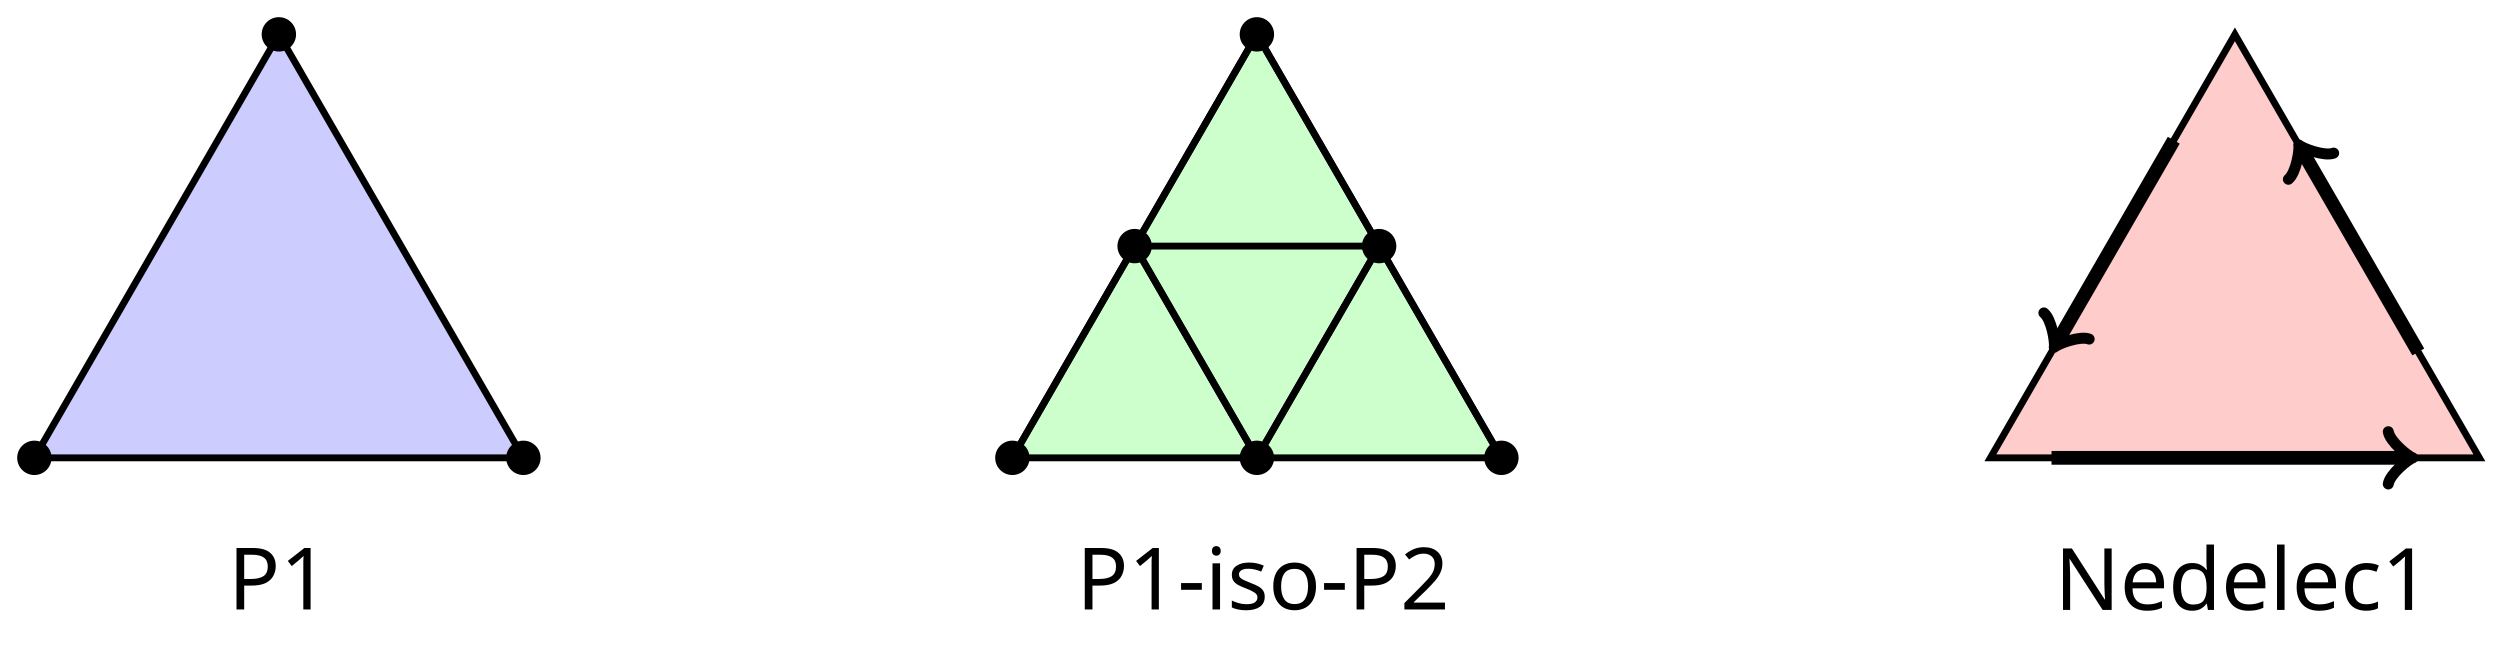
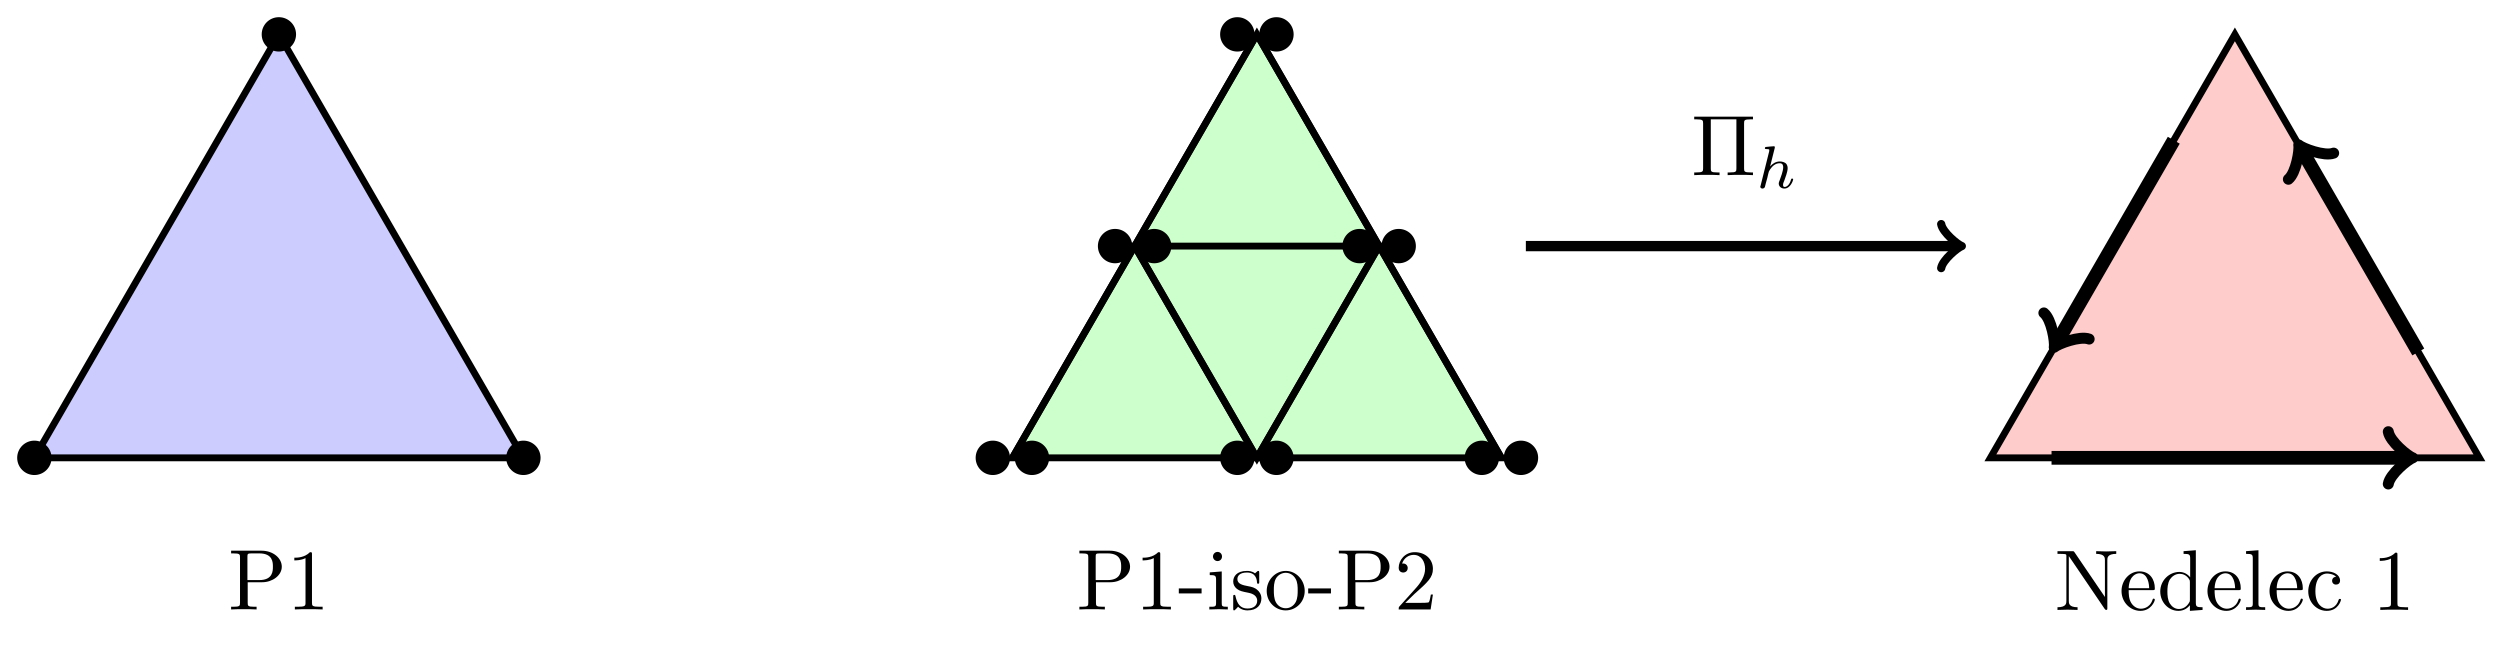
- <svg xmlns="http://www.w3.org/2000/svg" version="1.1" id="svg2" width="386.455" height="101.368" viewBox="0 0 386.455 101.368">
-   <defs id="defs6" />
-   <g id="g8" transform="matrix(1.333333,0,0,-1.333333,0,101.368)">
-     <g id="g10" transform="translate(3.985,22.946)">
-       <g id="g12">
-         <g id="g14">
-           <g id="g16">
-             <g id="g18">
-               <path d="M 0,0 H 56.694 L 28.347,49.097 Z" style="fill:#ccccff;fill-opacity:1;fill-rule:nonzero;stroke:#000000;stroke-width:0.797;stroke-linecap:butt;stroke-linejoin:miter;stroke-miterlimit:10;stroke-dasharray:none;stroke-opacity:1" id="path20" />
-             </g>
-             <g id="g22">
-               <path d="M 1.993,0 C 1.993,1.1 1.1,1.993 0,1.993 -1.1,1.993 -1.993,1.1 -1.993,0 c 0,-1.1 0.892,-1.993 1.993,-1.993 1.1,0 1.993,0.892 1.993,1.993 z" style="fill:#000000;fill-opacity:1;fill-rule:nonzero;stroke:none" id="path24" />
-             </g>
-             <g id="g26">
-               <path d="m 58.686,0 c 0,1.1 -0.892,1.993 -1.993,1.993 -1.1,0 -1.993,-0.892 -1.993,-1.993 0,-1.1 0.892,-1.993 1.993,-1.993 1.1,0 1.993,0.892 1.993,1.993 z" style="fill:#000000;fill-opacity:1;fill-rule:nonzero;stroke:none" id="path28" />
-             </g>
-             <g id="g30">
-               <path d="m 30.339,49.097 c 0,1.1 -0.892,1.993 -1.993,1.993 -1.1,0 -1.993,-0.892 -1.993,-1.993 0,-1.1 0.892,-1.993 1.993,-1.993 1.1,0 1.993,0.892 1.993,1.993 z" style="fill:#000000;fill-opacity:1;fill-rule:nonzero;stroke:none" id="path32" />
-             </g>
-             <g id="g34">
-               <g id="g36" transform="translate(22.466,-17.578)">
-                 <g id="g38">
-                   <g id="g40" transform="translate(-26.451,-5.368)">
-                     <text xml:space="preserve" transform="matrix(1,0,0,-1,26.451,5.368)" style="font-variant:normal;font-weight:normal;font-size:9.963px;font-family:CMR10;-inkscape-font-specification:CMR10;writing-mode:lr-tb;fill:#000000;fill-opacity:1;fill-rule:nonzero;stroke:none" id="text44">
-                       <tspan x="0 6.781" y="0" id="tspan42">P1</tspan>
-                     </text>
-                     <g id="g46" transform="translate(26.451,5.368)" />
-                   </g>
-                 </g>
-                 <g id="g48" transform="translate(-22.466,17.578)" />
-               </g>
-             </g>
-           </g>
-           <g id="g50">
-             <g id="g52">
-               <path d="m 113.387,0 h 56.694 l -28.347,49.097 z" style="fill:#ccffcc;fill-opacity:1;fill-rule:nonzero;stroke:#000000;stroke-width:0.797;stroke-linecap:butt;stroke-linejoin:miter;stroke-miterlimit:10;stroke-dasharray:none;stroke-opacity:1" id="path54" />
-             </g>
-             <g id="g56">
-               <path d="m 141.734,0 14.173,24.548 h -28.347 z" style="fill:none;stroke:#000000;stroke-width:0.797;stroke-linecap:butt;stroke-linejoin:miter;stroke-miterlimit:10;stroke-dasharray:none;stroke-opacity:1" id="path58" />
-             </g>
-             <g id="g60">
-               <path d="m 113.387,0 14.173,24.548" style="fill:none;stroke:#000000;stroke-width:0.797;stroke-linecap:butt;stroke-linejoin:miter;stroke-miterlimit:10;stroke-dasharray:none;stroke-opacity:1" id="path62" />
-             </g>
-             <g id="g64">
-               <path d="M 170.081,0 155.907,24.548" style="fill:none;stroke:#000000;stroke-width:0.797;stroke-linecap:butt;stroke-linejoin:miter;stroke-miterlimit:10;stroke-dasharray:none;stroke-opacity:1" id="path66" />
-             </g>
-             <g id="g68">
-               <path d="M 141.734,49.097 127.561,24.548" style="fill:none;stroke:#000000;stroke-width:0.797;stroke-linecap:butt;stroke-linejoin:miter;stroke-miterlimit:10;stroke-dasharray:none;stroke-opacity:1" id="path70" />
-             </g>
-             <g id="g72">
-               <path d="m 141.734,49.097 14.173,-24.548" style="fill:none;stroke:#000000;stroke-width:0.797;stroke-linecap:butt;stroke-linejoin:miter;stroke-miterlimit:10;stroke-dasharray:none;stroke-opacity:1" id="path74" />
-             </g>
-             <g id="g76">
-               <path d="M 141.734,0 127.561,24.548" style="fill:none;stroke:#000000;stroke-width:0.797;stroke-linecap:butt;stroke-linejoin:miter;stroke-miterlimit:10;stroke-dasharray:none;stroke-opacity:1" id="path78" />
-             </g>
-             <g id="g80">
-               <path d="m 141.734,0 14.173,24.548" style="fill:none;stroke:#000000;stroke-width:0.797;stroke-linecap:butt;stroke-linejoin:miter;stroke-miterlimit:10;stroke-dasharray:none;stroke-opacity:1" id="path82" />
-             </g>
-             <g id="g84">
-               <path d="m 115.38,0 c 0,1.1 -0.892,1.993 -1.993,1.993 -1.1,0 -1.993,-0.892 -1.993,-1.993 0,-1.1 0.892,-1.993 1.993,-1.993 1.1,0 1.993,0.892 1.993,1.993 z" style="fill:#000000;fill-opacity:1;fill-rule:nonzero;stroke:none" id="path86" />
-             </g>
-             <g id="g88">
-               <path d="m 172.073,0 c 0,1.1 -0.892,1.993 -1.993,1.993 -1.1,0 -1.993,-0.892 -1.993,-1.993 0,-1.1 0.892,-1.993 1.993,-1.993 1.1,0 1.993,0.892 1.993,1.993 z" style="fill:#000000;fill-opacity:1;fill-rule:nonzero;stroke:none" id="path90" />
-             </g>
-             <g id="g92">
-               <path d="m 143.727,49.097 c 0,1.1 -0.892,1.993 -1.993,1.993 -1.1,0 -1.993,-0.892 -1.993,-1.993 0,-1.1 0.892,-1.993 1.993,-1.993 1.1,0 1.993,0.892 1.993,1.993 z" style="fill:#000000;fill-opacity:1;fill-rule:nonzero;stroke:none" id="path94" />
-             </g>
-             <g id="g96">
-               <path d="m 143.727,0 c 0,1.1 -0.892,1.993 -1.993,1.993 -1.1,0 -1.993,-0.892 -1.993,-1.993 0,-1.1 0.892,-1.993 1.993,-1.993 1.1,0 1.993,0.892 1.993,1.993 z" style="fill:#000000;fill-opacity:1;fill-rule:nonzero;stroke:none" id="path98" />
-             </g>
-             <g id="g100">
-               <path d="m 129.553,24.548 c 0,1.1 -0.892,1.993 -1.993,1.993 -1.1,0 -1.993,-0.892 -1.993,-1.993 0,-1.1 0.892,-1.993 1.993,-1.993 1.1,0 1.993,0.892 1.993,1.993 z" style="fill:#000000;fill-opacity:1;fill-rule:nonzero;stroke:none" id="path102" />
-             </g>
-             <g id="g104">
-               <path d="m 157.9,24.548 c 0,1.1 -0.892,1.993 -1.993,1.993 -1.1,0 -1.993,-0.892 -1.993,-1.993 0,-1.1 0.892,-1.993 1.993,-1.993 1.1,0 1.993,0.892 1.993,1.993 z" style="fill:#000000;fill-opacity:1;fill-rule:nonzero;stroke:none" id="path106" />
-             </g>
-             <g id="g108">
-               <g id="g110" transform="translate(120.811,-17.578)">
-                 <g id="g112">
-                   <g id="g114" transform="translate(-124.796,-5.368)">
-                     <text xml:space="preserve" transform="matrix(1,0,0,-1,124.796,5.368)" style="font-variant:normal;font-weight:normal;font-size:9.963px;font-family:CMR10;-inkscape-font-specification:CMR10;writing-mode:lr-tb;fill:#000000;fill-opacity:1;fill-rule:nonzero;stroke:none" id="text118">
-                       <tspan x="0 6.781 11.762 15.082 17.85 21.779 26.761 30.081 36.862" y="0" id="tspan116">P1-iso-P2</tspan>
-                     </text>
-                     <g id="g120" transform="translate(124.796,5.368)" />
-                   </g>
-                 </g>
-                 <g id="g122" transform="translate(-120.811,17.578)" />
-               </g>
-             </g>
-           </g>
-           <g id="g124">
-             <g id="g126">
-               <path d="M 226.774,0 H 283.468 L 255.121,49.097 Z" style="fill:#ffcccc;fill-opacity:1;fill-rule:nonzero;stroke:#000000;stroke-width:0.797;stroke-linecap:butt;stroke-linejoin:miter;stroke-miterlimit:10;stroke-dasharray:none;stroke-opacity:1" id="path128" />
-             </g>
-             <g id="g130">
-               <path d="m 233.861,0 h 41.315" style="fill:none;stroke:#000000;stroke-width:1.594;stroke-linecap:butt;stroke-linejoin:miter;stroke-miterlimit:10;stroke-dasharray:none;stroke-opacity:1" id="path132" />
-               <g id="g134" transform="translate(275.1759)">
-                 <g id="g136">
-                   <path d="M -2.271,3.029 C -2.082,1.893 0,0.189 0.568,0 0,-0.189 -2.082,-1.893 -2.271,-3.029" style="fill:none;stroke:#000000;stroke-width:1.275;stroke-linecap:round;stroke-linejoin:round;stroke-miterlimit:10;stroke-dasharray:none;stroke-opacity:1" id="path138" />
-                 </g>
-               </g>
-             </g>
-             <g id="g140">
-               <path d="m 276.381,12.274 -13.571,23.504" style="fill:none;stroke:#000000;stroke-width:1.594;stroke-linecap:butt;stroke-linejoin:miter;stroke-miterlimit:10;stroke-dasharray:none;stroke-opacity:1" id="path142" />
-               <g id="g144" transform="matrix(-0.5,0.86601,-0.86601,-0.5,262.8107,35.7784)">
-                 <g id="g146">
-                   <path d="M -2.271,3.029 C -2.082,1.893 0,0.189 0.568,0 0,-0.189 -2.082,-1.893 -2.271,-3.029" style="fill:none;stroke:#000000;stroke-width:1.275;stroke-linecap:round;stroke-linejoin:round;stroke-miterlimit:10;stroke-dasharray:none;stroke-opacity:1" id="path148" />
-                 </g>
-               </g>
-             </g>
-             <g id="g150">
-               <path d="M 248.035,36.822 234.464,13.318" style="fill:none;stroke:#000000;stroke-width:1.594;stroke-linecap:butt;stroke-linejoin:miter;stroke-miterlimit:10;stroke-dasharray:none;stroke-opacity:1" id="path152" />
-               <g id="g154" transform="matrix(-0.5,-0.86601,0.86601,-0.5,234.4639,13.3181)">
-                 <g id="g156">
-                   <path d="M -2.271,3.029 C -2.082,1.893 0,0.189 0.568,0 0,-0.189 -2.082,-1.893 -2.271,-3.029" style="fill:none;stroke:#000000;stroke-width:1.275;stroke-linecap:round;stroke-linejoin:round;stroke-miterlimit:10;stroke-dasharray:none;stroke-opacity:1" id="path158" />
-                 </g>
-               </g>
-             </g>
-             <g id="g160">
-               <g id="g162" transform="translate(234.224,-17.633)">
-                 <g id="g164">
-                   <g id="g166" transform="translate(-238.209,-5.313)">
-                     <text xml:space="preserve" transform="matrix(1,0,0,-1,238.209,5.313)" style="font-variant:normal;font-weight:normal;font-size:9.963px;font-family:CMR10;-inkscape-font-specification:CMR10;writing-mode:lr-tb;fill:#000000;fill-opacity:1;fill-rule:nonzero;stroke:none" id="text170">
-                       <tspan x="0 7.472 11.899 17.435 21.862 24.63 29.057 36.802" y="0" id="tspan168">Nedelec1</tspan>
-                     </text>
-                     <g id="g172" transform="translate(238.209,5.313)" />
-                   </g>
-                 </g>
-                 <g id="g174" transform="translate(-234.224,17.633)" />
-               </g>
-             </g>
-           </g>
-         </g>
+ <svg xmlns="http://www.w3.org/2000/svg" xmlns:xlink="http://www.w3.org/1999/xlink" width="289.841pt" height="76.026pt" viewBox="0 0 289.841 76.026">
+   <defs>
+     <g>
+       <g id="glyph-0-0">
+         <path d="M 2.266 -3.156 L 3.953 -3.156 C 5.141 -3.156 6.219 -3.953 6.219 -4.953 C 6.219 -5.938 5.234 -6.812 3.875 -6.812 L 0.344 -6.812 L 0.344 -6.5 L 0.594 -6.5 C 1.359 -6.5 1.375 -6.391 1.375 -6.031 L 1.375 -0.781 C 1.375 -0.422 1.359 -0.312 0.594 -0.312 L 0.344 -0.312 L 0.344 0 C 0.703 -0.031 1.438 -0.031 1.812 -0.031 C 2.188 -0.031 2.938 -0.031 3.297 0 L 3.297 -0.312 L 3.047 -0.312 C 2.281 -0.312 2.266 -0.422 2.266 -0.781 Z M 2.234 -3.406 L 2.234 -6.094 C 2.234 -6.438 2.25 -6.5 2.719 -6.5 L 3.609 -6.5 C 5.188 -6.5 5.188 -5.438 5.188 -4.953 C 5.188 -4.484 5.188 -3.406 3.609 -3.406 Z M 2.234 -3.406 " />
+       </g>
+       <g id="glyph-0-1">
+         <path d="M 2.938 -6.375 C 2.938 -6.625 2.938 -6.641 2.703 -6.641 C 2.078 -6 1.203 -6 0.891 -6 L 0.891 -5.688 C 1.094 -5.688 1.672 -5.688 2.188 -5.953 L 2.188 -0.781 C 2.188 -0.422 2.156 -0.312 1.266 -0.312 L 0.953 -0.312 L 0.953 0 C 1.297 -0.031 2.156 -0.031 2.562 -0.031 C 2.953 -0.031 3.828 -0.031 4.172 0 L 4.172 -0.312 L 3.859 -0.312 C 2.953 -0.312 2.938 -0.422 2.938 -0.781 Z M 2.938 -6.375 " />
+       </g>
+       <g id="glyph-0-2">
+         <path d="M 2.75 -1.859 L 2.75 -2.438 L 0.109 -2.438 L 0.109 -1.859 Z M 2.75 -1.859 " />
+       </g>
+       <g id="glyph-0-3">
+         <path d="M 1.766 -4.406 L 0.375 -4.297 L 0.375 -3.984 C 1.016 -3.984 1.109 -3.922 1.109 -3.438 L 1.109 -0.75 C 1.109 -0.312 1 -0.312 0.328 -0.312 L 0.328 0 C 0.641 -0.016 1.188 -0.031 1.422 -0.031 C 1.781 -0.031 2.125 -0.016 2.469 0 L 2.469 -0.312 C 1.797 -0.312 1.766 -0.359 1.766 -0.75 Z M 1.797 -6.141 C 1.797 -6.453 1.562 -6.672 1.281 -6.672 C 0.969 -6.672 0.75 -6.406 0.75 -6.141 C 0.75 -5.875 0.969 -5.609 1.281 -5.609 C 1.562 -5.609 1.797 -5.828 1.797 -6.141 Z M 1.797 -6.141 " />
+       </g>
+       <g id="glyph-0-4">
+         <path d="M 2.078 -1.938 C 2.297 -1.891 3.109 -1.734 3.109 -1.016 C 3.109 -0.516 2.766 -0.109 1.984 -0.109 C 1.141 -0.109 0.781 -0.672 0.594 -1.531 C 0.562 -1.656 0.562 -1.688 0.453 -1.688 C 0.328 -1.688 0.328 -1.625 0.328 -1.453 L 0.328 -0.125 C 0.328 0.047 0.328 0.109 0.438 0.109 C 0.484 0.109 0.5 0.094 0.688 -0.094 C 0.703 -0.109 0.703 -0.125 0.891 -0.312 C 1.328 0.094 1.781 0.109 1.984 0.109 C 3.125 0.109 3.594 -0.562 3.594 -1.281 C 3.594 -1.797 3.297 -2.109 3.172 -2.219 C 2.844 -2.547 2.453 -2.625 2.031 -2.703 C 1.469 -2.812 0.812 -2.938 0.812 -3.516 C 0.812 -3.875 1.062 -4.281 1.922 -4.281 C 3.016 -4.281 3.078 -3.375 3.094 -3.078 C 3.094 -2.984 3.188 -2.984 3.203 -2.984 C 3.344 -2.984 3.344 -3.031 3.344 -3.219 L 3.344 -4.234 C 3.344 -4.391 3.344 -4.469 3.234 -4.469 C 3.188 -4.469 3.156 -4.469 3.031 -4.344 C 3 -4.312 2.906 -4.219 2.859 -4.188 C 2.484 -4.469 2.078 -4.469 1.922 -4.469 C 0.703 -4.469 0.328 -3.797 0.328 -3.234 C 0.328 -2.891 0.484 -2.609 0.75 -2.391 C 1.078 -2.141 1.359 -2.078 2.078 -1.938 Z M 2.078 -1.938 " />
+       </g>
+       <g id="glyph-0-5">
+         <path d="M 4.688 -2.141 C 4.688 -3.406 3.703 -4.469 2.5 -4.469 C 1.25 -4.469 0.281 -3.375 0.281 -2.141 C 0.281 -0.844 1.312 0.109 2.484 0.109 C 3.688 0.109 4.688 -0.875 4.688 -2.141 Z M 2.5 -0.141 C 2.062 -0.141 1.625 -0.344 1.359 -0.812 C 1.109 -1.25 1.109 -1.859 1.109 -2.219 C 1.109 -2.609 1.109 -3.141 1.344 -3.578 C 1.609 -4.031 2.078 -4.25 2.484 -4.25 C 2.922 -4.25 3.344 -4.031 3.609 -3.594 C 3.875 -3.172 3.875 -2.594 3.875 -2.219 C 3.875 -1.859 3.875 -1.312 3.656 -0.875 C 3.422 -0.422 2.984 -0.141 2.5 -0.141 Z M 2.5 -0.141 " />
+       </g>
+       <g id="glyph-0-6">
+         <path d="M 1.266 -0.766 L 2.328 -1.797 C 3.875 -3.172 4.469 -3.703 4.469 -4.703 C 4.469 -5.844 3.578 -6.641 2.359 -6.641 C 1.234 -6.641 0.5 -5.719 0.5 -4.828 C 0.5 -4.281 1 -4.281 1.031 -4.281 C 1.203 -4.281 1.547 -4.391 1.547 -4.812 C 1.547 -5.062 1.359 -5.328 1.016 -5.328 C 0.938 -5.328 0.922 -5.328 0.891 -5.312 C 1.109 -5.969 1.656 -6.328 2.234 -6.328 C 3.141 -6.328 3.562 -5.516 3.562 -4.703 C 3.562 -3.906 3.078 -3.125 2.516 -2.5 L 0.609 -0.375 C 0.5 -0.266 0.5 -0.234 0.5 0 L 4.203 0 L 4.469 -1.734 L 4.234 -1.734 C 4.172 -1.438 4.109 -1 4 -0.844 C 3.938 -0.766 3.281 -0.766 3.062 -0.766 Z M 1.266 -0.766 " />
+       </g>
+       <g id="glyph-0-7">
+         <path d="M 6.109 -6 C 6.109 -6.359 6.125 -6.469 6.891 -6.469 L 7.141 -6.469 L 7.141 -6.781 L 0.328 -6.781 L 0.328 -6.469 L 0.562 -6.469 C 1.328 -6.469 1.359 -6.359 1.359 -6 L 1.359 -0.781 C 1.359 -0.422 1.328 -0.312 0.562 -0.312 L 0.328 -0.312 L 0.328 0 C 0.672 -0.031 1.422 -0.031 1.797 -0.031 C 2.172 -0.031 2.922 -0.031 3.266 0 L 3.266 -0.312 L 3.031 -0.312 C 2.266 -0.312 2.25 -0.422 2.25 -0.781 L 2.25 -6.469 L 5.219 -6.469 L 5.219 -0.781 C 5.219 -0.422 5.203 -0.312 4.438 -0.312 L 4.203 -0.312 L 4.203 0 C 4.547 -0.031 5.281 -0.031 5.656 -0.031 C 6.047 -0.031 6.781 -0.031 7.141 0 L 7.141 -0.312 L 6.891 -0.312 C 6.125 -0.312 6.109 -0.422 6.109 -0.781 Z M 6.109 -6 " />
+       </g>
+       <g id="glyph-0-8">
+         <path d="M 2.312 -6.672 C 2.219 -6.797 2.219 -6.812 2.031 -6.812 L 0.328 -6.812 L 0.328 -6.5 L 0.625 -6.5 C 0.766 -6.5 0.969 -6.484 1.109 -6.484 C 1.344 -6.453 1.359 -6.438 1.359 -6.25 L 1.359 -1.047 C 1.359 -0.781 1.359 -0.312 0.328 -0.312 L 0.328 0 C 0.672 -0.016 1.172 -0.031 1.5 -0.031 C 1.828 -0.031 2.312 -0.016 2.656 0 L 2.656 -0.312 C 1.641 -0.312 1.641 -0.781 1.641 -1.047 L 1.641 -6.234 C 1.688 -6.188 1.688 -6.172 1.734 -6.109 L 5.797 -0.125 C 5.891 -0.016 5.906 0 5.969 0 C 6.109 0 6.109 -0.062 6.109 -0.266 L 6.109 -5.766 C 6.109 -6.031 6.109 -6.5 7.141 -6.5 L 7.141 -6.812 C 6.781 -6.797 6.297 -6.781 5.969 -6.781 C 5.641 -6.781 5.156 -6.797 4.812 -6.812 L 4.812 -6.5 C 5.828 -6.5 5.828 -6.031 5.828 -5.766 L 5.828 -1.5 Z M 2.312 -6.672 " />
+       </g>
+       <g id="glyph-0-9">
+         <path d="M 1.109 -2.516 C 1.172 -4 2.016 -4.25 2.359 -4.25 C 3.375 -4.25 3.484 -2.906 3.484 -2.516 Z M 1.109 -2.297 L 3.891 -2.297 C 4.109 -2.297 4.141 -2.297 4.141 -2.516 C 4.141 -3.5 3.594 -4.469 2.359 -4.469 C 1.203 -4.469 0.281 -3.438 0.281 -2.188 C 0.281 -0.859 1.328 0.109 2.469 0.109 C 3.688 0.109 4.141 -1 4.141 -1.188 C 4.141 -1.281 4.062 -1.312 4 -1.312 C 3.922 -1.312 3.891 -1.25 3.875 -1.172 C 3.531 -0.141 2.625 -0.141 2.531 -0.141 C 2.031 -0.141 1.641 -0.438 1.406 -0.812 C 1.109 -1.281 1.109 -1.938 1.109 -2.297 Z M 1.109 -2.297 " />
+       </g>
+       <g id="glyph-0-10">
+         <path d="M 3.781 -0.547 L 3.781 0.109 L 5.25 0 L 5.25 -0.312 C 4.562 -0.312 4.469 -0.375 4.469 -0.875 L 4.469 -6.922 L 3.047 -6.812 L 3.047 -6.5 C 3.734 -6.5 3.812 -6.438 3.812 -5.938 L 3.812 -3.781 C 3.531 -4.141 3.094 -4.406 2.562 -4.406 C 1.391 -4.406 0.344 -3.422 0.344 -2.141 C 0.344 -0.875 1.312 0.109 2.453 0.109 C 3.094 0.109 3.531 -0.234 3.781 -0.547 Z M 3.781 -3.219 L 3.781 -1.172 C 3.781 -1 3.781 -0.984 3.672 -0.812 C 3.375 -0.328 2.938 -0.109 2.5 -0.109 C 2.047 -0.109 1.688 -0.375 1.453 -0.75 C 1.203 -1.156 1.172 -1.719 1.172 -2.141 C 1.172 -2.5 1.188 -3.094 1.469 -3.547 C 1.688 -3.859 2.062 -4.188 2.609 -4.188 C 2.953 -4.188 3.375 -4.031 3.672 -3.594 C 3.781 -3.422 3.781 -3.406 3.781 -3.219 Z M 3.781 -3.219 " />
+       </g>
+       <g id="glyph-0-11">
+         <path d="M 1.766 -6.922 L 0.328 -6.812 L 0.328 -6.5 C 1.031 -6.5 1.109 -6.438 1.109 -5.938 L 1.109 -0.75 C 1.109 -0.312 1 -0.312 0.328 -0.312 L 0.328 0 C 0.656 -0.016 1.188 -0.031 1.438 -0.031 C 1.688 -0.031 2.172 -0.016 2.547 0 L 2.547 -0.312 C 1.875 -0.312 1.766 -0.312 1.766 -0.75 Z M 1.766 -6.922 " />
+       </g>
+       <g id="glyph-0-12">
+         <path d="M 1.172 -2.172 C 1.172 -3.797 1.984 -4.219 2.516 -4.219 C 2.609 -4.219 3.234 -4.203 3.578 -3.844 C 3.172 -3.812 3.109 -3.516 3.109 -3.391 C 3.109 -3.125 3.297 -2.938 3.562 -2.938 C 3.828 -2.938 4.031 -3.094 4.031 -3.406 C 4.031 -4.078 3.266 -4.469 2.5 -4.469 C 1.25 -4.469 0.344 -3.391 0.344 -2.156 C 0.344 -0.875 1.328 0.109 2.484 0.109 C 3.812 0.109 4.141 -1.094 4.141 -1.188 C 4.141 -1.281 4.031 -1.281 4 -1.281 C 3.922 -1.281 3.891 -1.25 3.875 -1.188 C 3.594 -0.266 2.938 -0.141 2.578 -0.141 C 2.047 -0.141 1.172 -0.562 1.172 -2.172 Z M 1.172 -2.172 " />
+       </g>
+       <g id="glyph-1-0">
+         <path d="M 2.188 -4.625 C 2.188 -4.641 2.203 -4.734 2.203 -4.734 C 2.203 -4.781 2.188 -4.844 2.094 -4.844 C 1.953 -4.844 1.375 -4.781 1.203 -4.766 C 1.156 -4.766 1.047 -4.75 1.047 -4.609 C 1.047 -4.516 1.156 -4.516 1.234 -4.516 C 1.562 -4.516 1.562 -4.453 1.562 -4.406 C 1.562 -4.359 1.547 -4.312 1.547 -4.25 L 0.562 -0.312 C 0.516 -0.188 0.516 -0.172 0.516 -0.156 C 0.516 -0.047 0.609 0.062 0.766 0.062 C 0.844 0.062 0.969 0.031 1.047 -0.109 C 1.062 -0.156 1.125 -0.406 1.156 -0.547 L 1.328 -1.172 C 1.344 -1.281 1.422 -1.547 1.438 -1.641 C 1.5 -1.906 1.5 -1.922 1.641 -2.141 C 1.875 -2.484 2.219 -2.875 2.766 -2.875 C 3.156 -2.875 3.172 -2.562 3.172 -2.391 C 3.172 -1.969 2.875 -1.203 2.766 -0.906 C 2.688 -0.703 2.656 -0.641 2.656 -0.531 C 2.656 -0.156 2.969 0.062 3.312 0.062 C 4.016 0.062 4.328 -0.891 4.328 -1 C 4.328 -1.094 4.234 -1.094 4.203 -1.094 C 4.109 -1.094 4.109 -1.047 4.078 -0.969 C 3.922 -0.406 3.609 -0.125 3.344 -0.125 C 3.188 -0.125 3.156 -0.219 3.156 -0.375 C 3.156 -0.531 3.203 -0.625 3.328 -0.938 C 3.406 -1.156 3.688 -1.891 3.688 -2.281 C 3.688 -2.391 3.688 -2.688 3.438 -2.891 C 3.312 -2.969 3.109 -3.078 2.781 -3.078 C 2.281 -3.078 1.906 -2.797 1.656 -2.5 Z M 2.188 -4.625 " />
      </g>
    </g>
+     <clipPath id="clip-0">
+       <path clip-rule="nonzero" d="M 219 0 L 289.84 0 L 289.84 65 L 219 65 Z M 219 0 " />
+     </clipPath>
+     <clipPath id="clip-1">
+       <path clip-rule="nonzero" d="M 244 0 L 289.84 0 L 289.84 64 L 244 64 Z M 244 0 " />
+     </clipPath>
+   </defs>
+   <path fill-rule="nonzero" fill="rgb(79.999%, 79.999%, 100%)" fill-opacity="1" stroke-width="0.797" stroke-linecap="butt" stroke-linejoin="miter" stroke="rgb(0%, 0%, 0%)" stroke-opacity="1" stroke-miterlimit="10" d="M -0.001 0.002 L 56.695 0.002 L 28.347 49.096 Z M -0.001 0.002 " transform="matrix(1, 0, 0, -1, 3.985, 53.08)" />
+   <path fill-rule="nonzero" fill="rgb(0%, 0%, 0%)" fill-opacity="1" d="M 5.977 53.078 C 5.977 51.98 5.086 51.086 3.984 51.086 C 2.883 51.086 1.992 51.98 1.992 53.078 C 1.992 54.18 2.883 55.074 3.984 55.074 C 5.086 55.074 5.977 54.18 5.977 53.078 Z M 5.977 53.078 " />
+   <path fill-rule="nonzero" fill="rgb(0%, 0%, 0%)" fill-opacity="1" d="M 62.672 53.078 C 62.672 51.98 61.777 51.086 60.68 51.086 C 59.578 51.086 58.688 51.98 58.688 53.078 C 58.688 54.18 59.578 55.074 60.68 55.074 C 61.777 55.074 62.672 54.18 62.672 53.078 Z M 62.672 53.078 " />
+   <path fill-rule="nonzero" fill="rgb(0%, 0%, 0%)" fill-opacity="1" d="M 34.324 3.984 C 34.324 2.883 33.434 1.992 32.332 1.992 C 31.23 1.992 30.34 2.883 30.34 3.984 C 30.34 5.082 31.23 5.977 32.332 5.977 C 33.434 5.977 34.324 5.082 34.324 3.984 Z M 34.324 3.984 " />
+   <g fill="rgb(0%, 0%, 0%)" fill-opacity="1">
+     <use xlink:href="#glyph-0-0" x="26.451" y="70.658" />
+     <use xlink:href="#glyph-0-1" x="33.232" y="70.658" />
+   </g>
+   <path fill-rule="nonzero" fill="rgb(79.999%, 100%, 79.999%)" fill-opacity="1" stroke-width="0.797" stroke-linecap="butt" stroke-linejoin="miter" stroke="rgb(0%, 0%, 0%)" stroke-opacity="1" stroke-miterlimit="10" d="M 113.386 0.002 L 170.081 0.002 L 141.734 49.096 Z M 113.386 0.002 " transform="matrix(1, 0, 0, -1, 3.985, 53.08)" />
+   <path fill="none" stroke-width="0.797" stroke-linecap="butt" stroke-linejoin="miter" stroke="rgb(0%, 0%, 0%)" stroke-opacity="1" stroke-miterlimit="10" d="M 141.734 0.002 L 155.906 24.549 L 127.562 24.549 Z M 141.734 0.002 " transform="matrix(1, 0, 0, -1, 3.985, 53.08)" />
+   <path fill="none" stroke-width="0.797" stroke-linecap="butt" stroke-linejoin="miter" stroke="rgb(0%, 0%, 0%)" stroke-opacity="1" stroke-miterlimit="10" d="M 113.386 0.002 L 127.562 24.549 " transform="matrix(1, 0, 0, -1, 3.985, 53.08)" />
+   <path fill="none" stroke-width="0.797" stroke-linecap="butt" stroke-linejoin="miter" stroke="rgb(0%, 0%, 0%)" stroke-opacity="1" stroke-miterlimit="10" d="M 170.081 0.002 L 155.906 24.549 " transform="matrix(1, 0, 0, -1, 3.985, 53.08)" />
+   <path fill="none" stroke-width="0.797" stroke-linecap="butt" stroke-linejoin="miter" stroke="rgb(0%, 0%, 0%)" stroke-opacity="1" stroke-miterlimit="10" d="M 141.734 49.096 L 127.562 24.549 " transform="matrix(1, 0, 0, -1, 3.985, 53.08)" />
+   <path fill="none" stroke-width="0.797" stroke-linecap="butt" stroke-linejoin="miter" stroke="rgb(0%, 0%, 0%)" stroke-opacity="1" stroke-miterlimit="10" d="M 141.734 49.096 L 155.906 24.549 " transform="matrix(1, 0, 0, -1, 3.985, 53.08)" />
+   <path fill="none" stroke-width="0.797" stroke-linecap="butt" stroke-linejoin="miter" stroke="rgb(0%, 0%, 0%)" stroke-opacity="1" stroke-miterlimit="10" d="M 141.734 0.002 L 127.562 24.549 " transform="matrix(1, 0, 0, -1, 3.985, 53.08)" />
+   <path fill="none" stroke-width="0.797" stroke-linecap="butt" stroke-linejoin="miter" stroke="rgb(0%, 0%, 0%)" stroke-opacity="1" stroke-miterlimit="10" d="M 141.734 0.002 L 155.906 24.549 " transform="matrix(1, 0, 0, -1, 3.985, 53.08)" />
+   <path fill-rule="nonzero" fill="rgb(0%, 0%, 0%)" fill-opacity="1" d="M 117.098 53.078 C 117.098 51.98 116.203 51.086 115.105 51.086 C 114.004 51.086 113.113 51.98 113.113 53.078 C 113.113 54.18 114.004 55.074 115.105 55.074 C 116.203 55.074 117.098 54.18 117.098 53.078 Z M 117.098 53.078 " />
+   <path fill-rule="nonzero" fill="rgb(0%, 0%, 0%)" fill-opacity="1" d="M 121.633 53.078 C 121.633 51.98 120.742 51.086 119.641 51.086 C 118.539 51.086 117.648 51.98 117.648 53.078 C 117.648 54.18 118.539 55.074 119.641 55.074 C 120.742 55.074 121.633 54.18 121.633 53.078 Z M 121.633 53.078 " />
+   <path fill-rule="nonzero" fill="rgb(0%, 0%, 0%)" fill-opacity="1" d="M 173.789 53.078 C 173.789 51.98 172.898 51.086 171.797 51.086 C 170.699 51.086 169.805 51.98 169.805 53.078 C 169.805 54.18 170.699 55.074 171.797 55.074 C 172.898 55.074 173.789 54.18 173.789 53.078 Z M 173.789 53.078 " />
+   <path fill-rule="nonzero" fill="rgb(0%, 0%, 0%)" fill-opacity="1" d="M 178.328 53.078 C 178.328 51.98 177.434 51.086 176.332 51.086 C 175.234 51.086 174.34 51.98 174.34 53.078 C 174.34 54.18 175.234 55.074 176.332 55.074 C 177.434 55.074 178.328 54.18 178.328 53.078 Z M 178.328 53.078 " />
+   <path fill-rule="nonzero" fill="rgb(0%, 0%, 0%)" fill-opacity="1" d="M 145.445 3.984 C 145.445 2.883 144.551 1.992 143.453 1.992 C 142.352 1.992 141.457 2.883 141.457 3.984 C 141.457 5.082 142.352 5.977 143.453 5.977 C 144.551 5.977 145.445 5.082 145.445 3.984 Z M 145.445 3.984 " />
+   <path fill-rule="nonzero" fill="rgb(0%, 0%, 0%)" fill-opacity="1" d="M 149.98 3.984 C 149.98 2.883 149.086 1.992 147.988 1.992 C 146.887 1.992 145.996 2.883 145.996 3.984 C 145.996 5.082 146.887 5.977 147.988 5.977 C 149.086 5.977 149.98 5.082 149.98 3.984 Z M 149.98 3.984 " />
+   <path fill-rule="nonzero" fill="rgb(0%, 0%, 0%)" fill-opacity="1" d="M 145.445 53.078 C 145.445 51.98 144.551 51.086 143.453 51.086 C 142.352 51.086 141.457 51.98 141.457 53.078 C 141.457 54.18 142.352 55.074 143.453 55.074 C 144.551 55.074 145.445 54.18 145.445 53.078 Z M 145.445 53.078 " />
+   <path fill-rule="nonzero" fill="rgb(0%, 0%, 0%)" fill-opacity="1" d="M 149.98 53.078 C 149.98 51.98 149.086 51.086 147.988 51.086 C 146.887 51.086 145.996 51.98 145.996 53.078 C 145.996 54.18 146.887 55.074 147.988 55.074 C 149.086 55.074 149.98 54.18 149.98 53.078 Z M 149.98 53.078 " />
+   <path fill-rule="nonzero" fill="rgb(0%, 0%, 0%)" fill-opacity="1" d="M 131.27 28.531 C 131.27 27.43 130.379 26.539 129.277 26.539 C 128.176 26.539 127.285 27.43 127.285 28.531 C 127.285 29.633 128.176 30.523 129.277 30.523 C 130.379 30.523 131.27 29.633 131.27 28.531 Z M 131.27 28.531 " />
+   <path fill-rule="nonzero" fill="rgb(0%, 0%, 0%)" fill-opacity="1" d="M 135.805 28.531 C 135.805 27.43 134.914 26.539 133.812 26.539 C 132.715 26.539 131.82 27.43 131.82 28.531 C 131.82 29.633 132.715 30.523 133.812 30.523 C 134.914 30.523 135.805 29.633 135.805 28.531 Z M 135.805 28.531 " />
+   <path fill-rule="nonzero" fill="rgb(0%, 0%, 0%)" fill-opacity="1" d="M 159.617 28.531 C 159.617 27.43 158.727 26.539 157.625 26.539 C 156.523 26.539 155.633 27.43 155.633 28.531 C 155.633 29.633 156.523 30.523 157.625 30.523 C 158.727 30.523 159.617 29.633 159.617 28.531 Z M 159.617 28.531 " />
+   <path fill-rule="nonzero" fill="rgb(0%, 0%, 0%)" fill-opacity="1" d="M 164.152 28.531 C 164.152 27.43 163.262 26.539 162.16 26.539 C 161.059 26.539 160.168 27.43 160.168 28.531 C 160.168 29.633 161.059 30.523 162.16 30.523 C 163.262 30.523 164.152 29.633 164.152 28.531 Z M 164.152 28.531 " />
+   <g fill="rgb(0%, 0%, 0%)" fill-opacity="1">
+     <use xlink:href="#glyph-0-0" x="124.796" y="70.658" />
+     <use xlink:href="#glyph-0-1" x="131.577" y="70.658" />
+     <use xlink:href="#glyph-0-2" x="136.558" y="70.658" />
+     <use xlink:href="#glyph-0-3" x="139.878" y="70.658" />
+     <use xlink:href="#glyph-0-4" x="142.646" y="70.658" />
+     <use xlink:href="#glyph-0-5" x="146.575" y="70.658" />
+     <use xlink:href="#glyph-0-2" x="151.557" y="70.658" />
+     <use xlink:href="#glyph-0-0" x="154.877" y="70.658" />
+     <use xlink:href="#glyph-0-6" x="161.658" y="70.658" />
+   </g>
+   <path fill="none" stroke-width="1.196" stroke-linecap="butt" stroke-linejoin="miter" stroke="rgb(0%, 0%, 0%)" stroke-opacity="1" stroke-miterlimit="10" d="M 172.917 24.549 L 222.984 24.549 " transform="matrix(1, 0, 0, -1, 3.985, 53.08)" />
+   <path fill="none" stroke-width="0.956" stroke-linecap="round" stroke-linejoin="round" stroke="rgb(0%, 0%, 0%)" stroke-opacity="1" stroke-miterlimit="10" d="M -1.913 2.551 C -1.753 1.594 0.001 0.161 0.477 0.001 C 0.001 -0.16 -1.753 -1.593 -1.913 -2.55 " transform="matrix(1, 0, 0, -1, 226.9682, 28.53175)" />
+   <g fill="rgb(0%, 0%, 0%)" fill-opacity="1">
+     <use xlink:href="#glyph-0-7" x="196.093" y="20.304" />
+   </g>
+   <g fill="rgb(0%, 0%, 0%)" fill-opacity="1">
+     <use xlink:href="#glyph-1-0" x="203.565" y="21.799" />
+   </g>
+   <path fill-rule="nonzero" fill="rgb(100%, 79.999%, 79.999%)" fill-opacity="1" d="M 230.758 53.078 L 287.453 53.078 L 259.105 3.984 Z M 230.758 53.078 " />
+   <g clip-path="url(#clip-0)">
+     <path fill="none" stroke-width="0.797" stroke-linecap="butt" stroke-linejoin="miter" stroke="rgb(0%, 0%, 0%)" stroke-opacity="1" stroke-miterlimit="10" d="M 226.773 0.002 L 283.468 0.002 L 255.12 49.096 Z M 226.773 0.002 " transform="matrix(1, 0, 0, -1, 3.985, 53.08)" />
+   </g>
+   <path fill="none" stroke-width="1.594" stroke-linecap="butt" stroke-linejoin="miter" stroke="rgb(0%, 0%, 0%)" stroke-opacity="1" stroke-miterlimit="10" d="M 233.863 0.002 L 275.175 0.002 " transform="matrix(1, 0, 0, -1, 3.985, 53.08)" />
+   <path fill="none" stroke-width="1.275" stroke-linecap="round" stroke-linejoin="round" stroke="rgb(0%, 0%, 0%)" stroke-opacity="1" stroke-miterlimit="10" d="M -2.27 3.029 C -2.083 1.893 -0.001 0.189 0.57 0.002 C -0.001 -0.19 -2.083 -1.893 -2.27 -3.029 " transform="matrix(1, 0, 0, -1, 279.1609, 53.08)" />
+   <g clip-path="url(#clip-1)">
+     <path fill="none" stroke-width="1.594" stroke-linecap="butt" stroke-linejoin="miter" stroke="rgb(0%, 0%, 0%)" stroke-opacity="1" stroke-miterlimit="10" d="M 276.382 12.275 L 262.812 35.779 " transform="matrix(1, 0, 0, -1, 3.985, 53.08)" />
+   </g>
+   <path fill="none" stroke-width="1.275" stroke-linecap="round" stroke-linejoin="round" stroke="rgb(0%, 0%, 0%)" stroke-opacity="1" stroke-miterlimit="10" d="M -2.27 3.028 C -2.083 1.891 0.001 0.188 0.569 -0.001 C -0.001 -0.19 -2.084 -1.892 -2.271 -3.029 " transform="matrix(-0.5, -0.86601, -0.86601, 0.5, 266.7957, 17.3016)" />
+   <path fill="none" stroke-width="1.594" stroke-linecap="butt" stroke-linejoin="miter" stroke="rgb(0%, 0%, 0%)" stroke-opacity="1" stroke-miterlimit="10" d="M 248.035 36.822 L 234.464 13.318 " transform="matrix(1, 0, 0, -1, 3.985, 53.08)" />
+   <path fill="none" stroke-width="1.275" stroke-linecap="round" stroke-linejoin="round" stroke="rgb(0%, 0%, 0%)" stroke-opacity="1" stroke-miterlimit="10" d="M -2.272 3.028 C -2.081 1.893 -0.001 0.189 0.569 -0.001 C 0.001 -0.189 -2.083 -1.892 -2.27 -3.029 " transform="matrix(-0.5, 0.86601, 0.86601, 0.5, 238.4489, 39.7619)" />
+   <g fill="rgb(0%, 0%, 0%)" fill-opacity="1">
+     <use xlink:href="#glyph-0-8" x="238.209" y="70.713" />
+     <use xlink:href="#glyph-0-9" x="245.681" y="70.713" />
+     <use xlink:href="#glyph-0-10" x="250.108" y="70.713" />
+     <use xlink:href="#glyph-0-9" x="255.644" y="70.713" />
+     <use xlink:href="#glyph-0-11" x="260.071" y="70.713" />
+     <use xlink:href="#glyph-0-9" x="262.839" y="70.713" />
+     <use xlink:href="#glyph-0-12" x="267.266" y="70.713" />
+   </g>
+   <g fill="rgb(0%, 0%, 0%)" fill-opacity="1">
+     <use xlink:href="#glyph-0-1" x="275.011" y="70.713" />
  </g>
</svg>
